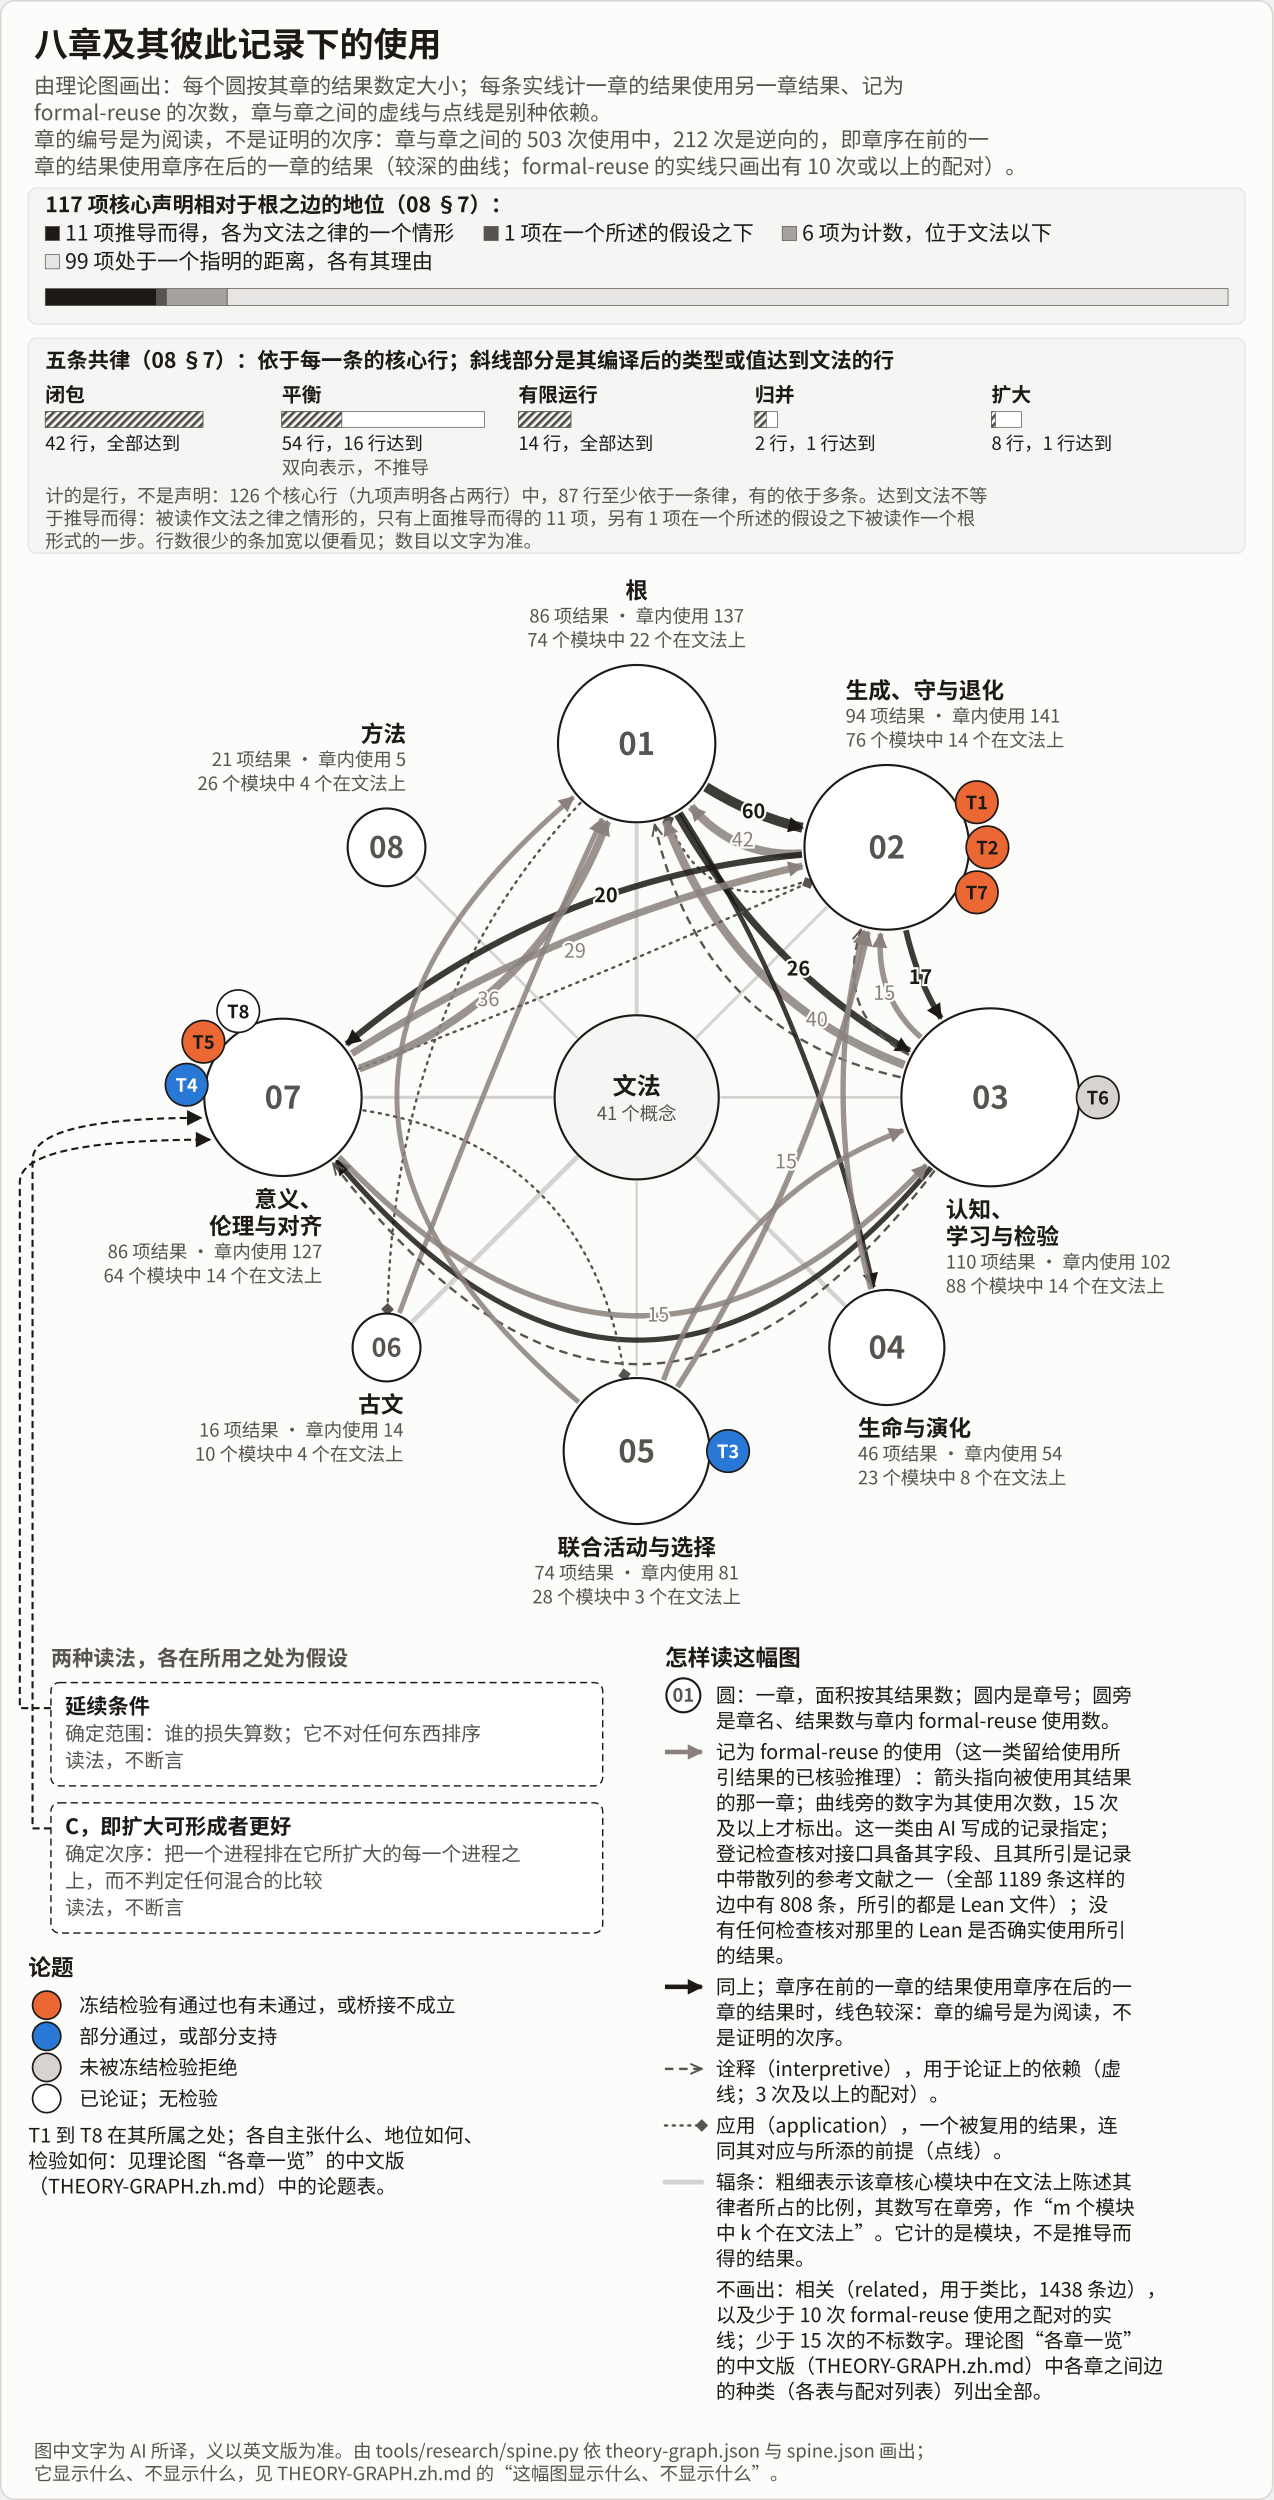
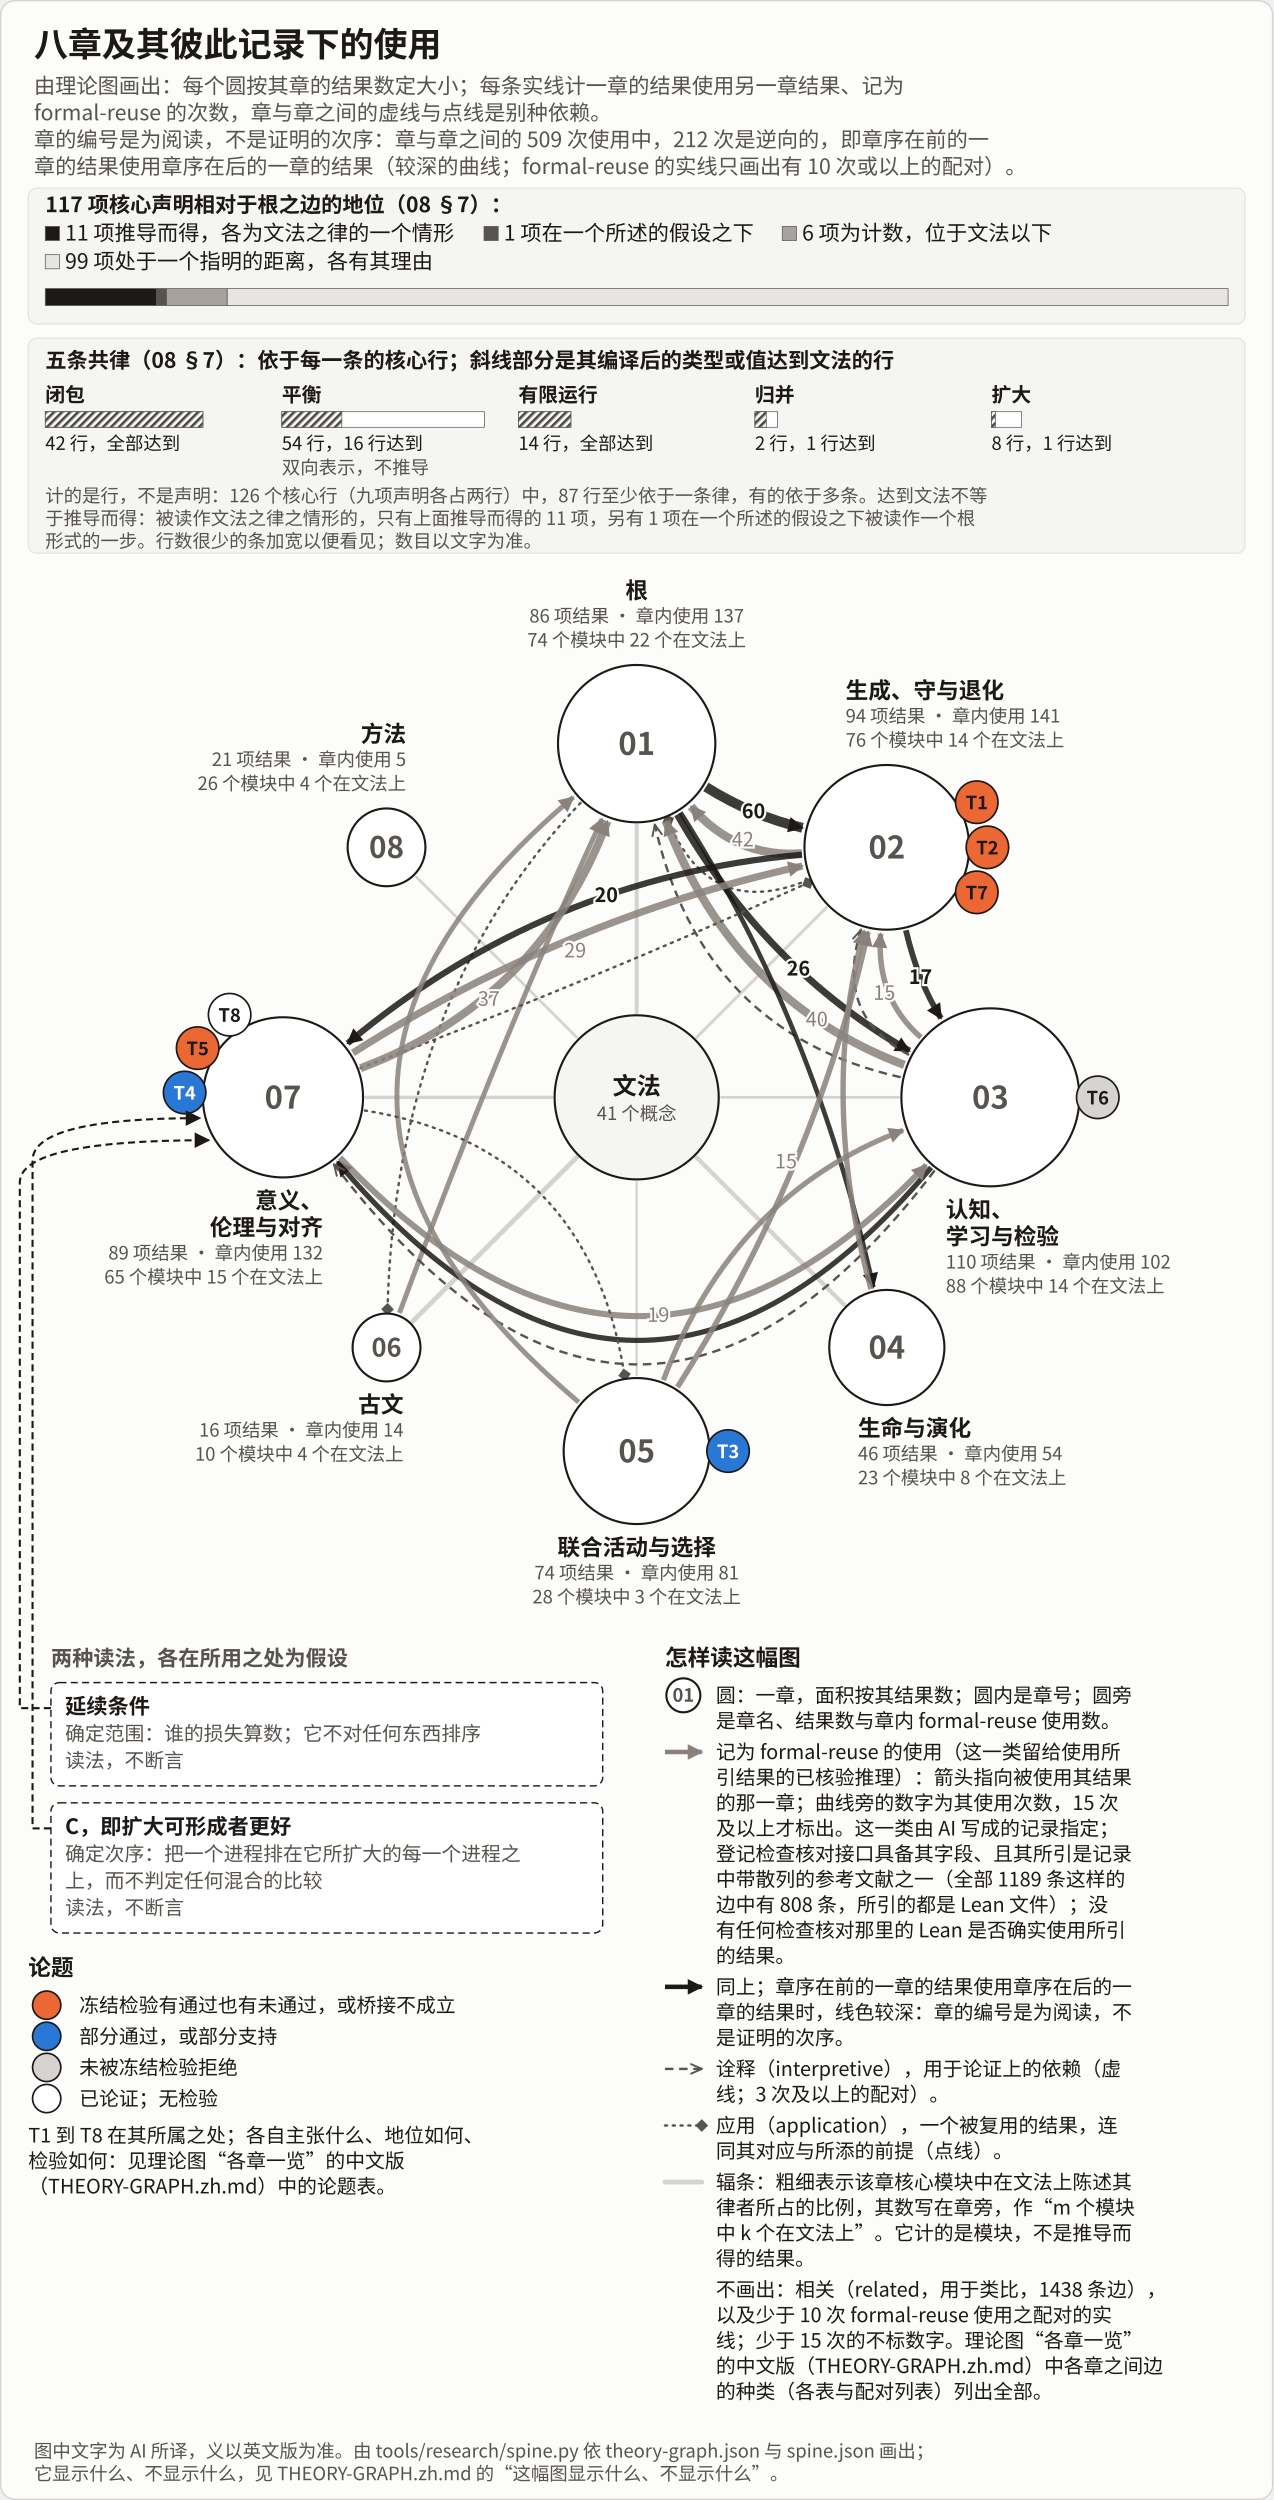
<svg xmlns="http://www.w3.org/2000/svg" viewBox="0 0 900 1767" width="900" height="1767" role="img" aria-labelledby="spine-title spine-desc" font-family="'PingFang SC', 'Hiragino Sans GB', 'Noto Sans CJK SC', 'Microsoft YaHei', sans-serif">
  <defs>
    <marker id="fwd" viewBox="0 0 10 10" refX="9" refY="5" markerWidth="11" markerHeight="11" markerUnits="userSpaceOnUse" orient="auto">
      <path d="M0,0 L10,5 L0,10 z" fill="#8a817c" />
    </marker>
    <marker id="back" viewBox="0 0 10 10" refX="9" refY="5" markerWidth="11" markerHeight="11" markerUnits="userSpaceOnUse" orient="auto">
      <path d="M0,0 L10,5 L0,10 z" fill="#1c1917" />
    </marker>
    <marker id="thin" viewBox="0 0 10 10" refX="9" refY="5" markerWidth="9" markerHeight="9" markerUnits="userSpaceOnUse" orient="auto">
      <path d="M0,1 L9,5 L0,9" fill="none" stroke="#57534e" stroke-width="1.5" />
    </marker>
    <marker id="diamond" viewBox="0 0 10 10" refX="5" refY="5" markerWidth="9" markerHeight="9" markerUnits="userSpaceOnUse" orient="auto">
      <path d="M5,0 L10,5 L5,10 L0,5 z" fill="#57534e" />
    </marker>
    <pattern id="reach" width="4" height="4" patternUnits="userSpaceOnUse" patternTransform="rotate(45)">
      <rect width="4" height="4" fill="#ffffff" />
      <rect width="2" height="4" fill="#57534e" />
    </pattern>
  </defs>
  <rect x="0.5" y="0.5" width="899" height="1766" rx="10" fill="#fcfcfb" stroke="#d6d3d1" />
  <text x="24" y="40" font-size="24" font-weight="bold" text-anchor="start" fill="#1c1917">八章及其彼此记录下的使用</text>
  <text x="24" y="66" font-size="15" text-anchor="start" fill="#57534e">由理论图画出：每个圆按其章的结果数定大小；每条实线计一章的结果使用另一章结果、记为</text>
  <text x="24" y="85" font-size="15" text-anchor="start" fill="#57534e">formal-reuse 的次数，章与章之间的虚线与点线是别种依赖。</text>
-   <text x="24" y="104" font-size="15" text-anchor="start" fill="#57534e">章的编号是为阅读，不是证明的次序：章与章之间的 503 次使用中，212 次是逆向的，即章序在前的一</text>
+   <text x="24" y="104" font-size="15" text-anchor="start" fill="#57534e">章的编号是为阅读，不是证明的次序：章与章之间的 509 次使用中，212 次是逆向的，即章序在前的一</text>
  <text x="24" y="123" font-size="15" text-anchor="start" fill="#57534e">章的结果使用章序在后的一章的结果（较深的曲线；formal-reuse 的实线只画出有 10 次或以上的配对）。</text>
  <rect x="20" y="133" width="860" height="96" rx="6" fill="#f5f5f4" stroke="#e7e5e4" />
  <text x="32" y="150" font-size="15" font-weight="bold" text-anchor="start" fill="#1c1917">117 项核心声明相对于根之边的地位（08 §7）：</text>
  <rect x="32" y="160" width="10" height="10" fill="#1c1917" stroke="#57534e" stroke-width="0.5" />
  <text x="46" y="170" font-size="15" text-anchor="start" fill="#1c1917">11 项推导而得，各为文法之律的一个情形</text>
  <rect x="342.1" y="160" width="10" height="10" fill="#57534e" stroke="#57534e" stroke-width="0.5" />
  <text x="356.1" y="170" font-size="15" text-anchor="start" fill="#1c1917">1 项在一个所述的假设之下</text>
  <rect x="552.9" y="160" width="10" height="10" fill="#a8a29e" stroke="#57534e" stroke-width="0.5" />
  <text x="566.9" y="170" font-size="15" text-anchor="start" fill="#1c1917">6 项为计数，位于文法以下</text>
  <rect x="32" y="180" width="10" height="10" fill="#e7e5e4" stroke="#57534e" stroke-width="0.5" />
  <text x="46" y="190" font-size="15" text-anchor="start" fill="#1c1917">99 项处于一个指明的距离，各有其理由</text>
  <rect x="32" y="204" width="78.6" height="12" fill="#1c1917" stroke="#57534e" stroke-width="0.5" />
  <rect x="110.6" y="204" width="7.1" height="12" fill="#57534e" stroke="#57534e" stroke-width="0.5" />
  <rect x="117.7" y="204" width="42.9" height="12" fill="#a8a29e" stroke="#57534e" stroke-width="0.5" />
  <rect x="160.6" y="204" width="707.4" height="12" fill="#e7e5e4" stroke="#57534e" stroke-width="0.5" />
  <rect x="20" y="239" width="860" height="152" rx="6" fill="#f5f5f4" stroke="#e7e5e4" />
  <text x="32" y="260" font-size="15" font-weight="bold" text-anchor="start" fill="#1c1917">五条共律（08 §7）：依于每一条的核心行；斜线部分是其编译后的类型或值达到文法的行</text>
  <text x="32" y="284" font-size="14" font-weight="bold" text-anchor="start" fill="#1c1917">闭包</text>
  <rect x="32" y="291" width="111.4" height="11" fill="#ffffff" stroke="#57534e" stroke-width="0.5" />
  <rect x="32" y="291" width="111.4" height="11" fill="url(#reach)" stroke="#57534e" stroke-width="0.5" />
  <text x="32" y="318" font-size="13" text-anchor="start" fill="#1c1917">42 行，全部达到</text>
  <text x="199.2" y="284" font-size="14" font-weight="bold" text-anchor="start" fill="#1c1917">平衡</text>
  <rect x="199.2" y="291" width="143.2" height="11" fill="#ffffff" stroke="#57534e" stroke-width="0.5" />
  <rect x="199.2" y="291" width="42.4" height="11" fill="url(#reach)" stroke="#57534e" stroke-width="0.5" />
  <text x="199.2" y="318" font-size="13" text-anchor="start" fill="#1c1917">54 行，16 行达到</text>
  <text x="199.2" y="335" font-size="13" text-anchor="start" fill="#57534e">双向表示，不推导</text>
  <text x="366.4" y="284" font-size="14" font-weight="bold" text-anchor="start" fill="#1c1917">有限运行</text>
  <rect x="366.4" y="291" width="37.1" height="11" fill="#ffffff" stroke="#57534e" stroke-width="0.5" />
  <rect x="366.4" y="291" width="37.1" height="11" fill="url(#reach)" stroke="#57534e" stroke-width="0.5" />
  <text x="366.4" y="318" font-size="13" text-anchor="start" fill="#1c1917">14 行，全部达到</text>
  <text x="533.6" y="284" font-size="14" font-weight="bold" text-anchor="start" fill="#1c1917">归并</text>
  <rect x="533.6" y="291" width="16" height="11" fill="#ffffff" stroke="#57534e" stroke-width="0.5" />
  <rect x="533.6" y="291" width="8" height="11" fill="url(#reach)" stroke="#57534e" stroke-width="0.5" />
  <text x="533.6" y="318" font-size="13" text-anchor="start" fill="#1c1917">2 行，1 行达到</text>
  <text x="700.8" y="284" font-size="14" font-weight="bold" text-anchor="start" fill="#1c1917">扩大</text>
  <rect x="700.8" y="291" width="21.2" height="11" fill="#ffffff" stroke="#57534e" stroke-width="0.5" />
  <rect x="700.8" y="291" width="2.7" height="11" fill="url(#reach)" stroke="#57534e" stroke-width="0.5" />
  <text x="700.8" y="318" font-size="13" text-anchor="start" fill="#1c1917">8 行，1 行达到</text>
  <text x="32" y="355" font-size="13" text-anchor="start" fill="#57534e">计的是行，不是声明：126 个核心行（九项声明各占两行）中，87 行至少依于一条律，有的依于多条。达到文法不等</text>
  <text x="32" y="371" font-size="13" text-anchor="start" fill="#57534e">于推导而得：被读作文法之律之情形的，只有上面推导而得的 11 项，另有 1 项在一个所述的假设之下被读作一个根</text>
  <text x="32" y="387" font-size="13" text-anchor="start" fill="#57534e">形式的一步。行数很少的条加宽以便看见；数目以文字为准。</text>
  <line x1="450" y1="583.3" x2="450" y2="715.6" stroke="#a8a29e" stroke-opacity="0.45" stroke-width="2.8" stroke-linecap="round" />
  <line x1="584.2" y1="641.4" x2="492.4" y2="733.2" stroke="#a8a29e" stroke-opacity="0.45" stroke-width="2.1" stroke-linecap="round" />
  <line x1="635.1" y1="775.6" x2="510" y2="775.6" stroke="#a8a29e" stroke-opacity="0.45" stroke-width="2" stroke-linecap="round" />
  <line x1="596.6" y1="922.2" x2="492.4" y2="818.1" stroke="#a8a29e" stroke-opacity="0.45" stroke-width="3.1" stroke-linecap="round" />
  <line x1="450" y1="972" x2="450" y2="835.6" stroke="#a8a29e" stroke-opacity="0.45" stroke-width="1.6" stroke-linecap="round" />
  <line x1="291.6" y1="934" x2="407.6" y2="818.1" stroke="#a8a29e" stroke-opacity="0.45" stroke-width="3.4" stroke-linecap="round" />
-   <line x1="257.6" y1="775.6" x2="390" y2="775.6" stroke="#a8a29e" stroke-opacity="0.45" stroke-width="2.3" stroke-linecap="round" />
+   <line x1="258.6" y1="775.6" x2="390" y2="775.6" stroke="#a8a29e" stroke-opacity="0.45" stroke-width="2.4" stroke-linecap="round" />
  <line x1="294.1" y1="619.7" x2="407.6" y2="733.2" stroke="#a8a29e" stroke-opacity="0.45" stroke-width="1.9" stroke-linecap="round" />
  <circle cx="450" cy="775.6" r="58" fill="#f5f5f4" stroke="#1c1917" stroke-width="1.5" />
  <text x="450" y="773.6" font-size="17" font-weight="bold" text-anchor="middle" fill="#1c1917">文法</text>
  <text x="450" y="791.6" font-size="13" text-anchor="middle" fill="#57534e">41 个概念</text>
  <path d="M498.9,556.2 Q532.3,577 567.2,585.1" fill="none" stroke="#1c1917" stroke-opacity="0.85" stroke-width="7" marker-end="url(#back)" />
  <path d="M566.8,603.2 Q520,606.6 488.4,570" fill="none" stroke="#8a817c" stroke-opacity="0.85" stroke-width="6" marker-end="url(#fwd)" />
  <path d="M571.2,622 Q501.7,650.9 472.3,579.9" fill="none" stroke="#57534e" stroke-width="1.7" stroke-dasharray="1.5 4" stroke-linecap="round" marker-end="url(#diamond)" />
  <path d="M478.7,575.7 Q541.1,684.6 642.8,742.9" fill="none" stroke="#1c1917" stroke-opacity="0.85" stroke-width="4.9" marker-end="url(#back)" />
  <path d="M639.2,752.7 Q518.4,707.2 470.7,580.5" fill="none" stroke="#8a817c" stroke-opacity="0.85" stroke-width="5.9" marker-end="url(#fwd)" />
  <path d="M636.6,761.4 Q495.8,729.8 462.8,582.9" fill="none" stroke="#57534e" stroke-width="1.7" stroke-dasharray="6 4" marker-end="url(#thin)" />
  <path d="M481,574.3 Q576,723.5 617.3,909.8" fill="none" stroke="#1c1917" stroke-opacity="0.85" stroke-width="3.3" marker-end="url(#back)" />
  <path d="M410.3,567.5 Q279.7,705.1 273.9,925.4" fill="none" stroke="#57534e" stroke-width="1.7" stroke-dasharray="1.5 4" stroke-linecap="round" marker-end="url(#diamond)" />
  <path d="M282.3,928 Q353.6,735.7 425.5,578.9" fill="none" stroke="#8a817c" stroke-opacity="0.85" stroke-width="3.5" marker-end="url(#fwd)" />
  <path d="M640.3,657.5 Q648.6,693.4 665.1,719.7" fill="none" stroke="#1c1917" stroke-opacity="0.85" stroke-width="4.1" marker-end="url(#back)" />
  <path d="M650.9,733.2 Q619,705.6 622.4,659.9" fill="none" stroke="#8a817c" stroke-opacity="0.85" stroke-width="3.9" marker-end="url(#fwd)" />
  <path d="M642.5,745.6 Q589.5,717.9 608.5,657.2" fill="none" stroke="#57534e" stroke-width="1.7" stroke-dasharray="6 4" marker-end="url(#thin)" />
-   <path d="M566.8,604.1 Q385.6,620.1 244.9,738" fill="none" stroke="#1c1917" stroke-opacity="0.85" stroke-width="4.4" marker-end="url(#back)" />
-   <path d="M248.6,744.7 Q397.8,649.7 567.1,612.1" fill="none" stroke="#8a817c" stroke-opacity="0.85" stroke-width="5.1" marker-end="url(#fwd)" />
-   <path d="M253.9,755.3 Q416.2,694 571,624.1" fill="none" stroke="#57534e" stroke-width="1.7" stroke-dasharray="1.5 4" stroke-linecap="round" marker-end="url(#diamond)" />
-   <path d="M658.1,825.2 Q450,1071.6 237.8,820.4" fill="none" stroke="#1c1917" stroke-opacity="0.85" stroke-width="3.7" marker-end="url(#back)" />
-   <path d="M660.6,827.3 Q450,1103.6 235.5,822.3" fill="none" stroke="#57534e" stroke-width="1.7" stroke-dasharray="6 4" marker-end="url(#thin)" />
-   <path d="M239.6,817.5 Q450,1039.6 654.7,823.5" fill="none" stroke="#8a817c" stroke-opacity="0.85" stroke-width="3.9" marker-end="url(#fwd)" />
+   <path d="M566.8,604.1 Q385.6,620.1 245.7,737.4" fill="none" stroke="#1c1917" stroke-opacity="0.85" stroke-width="4.4" marker-end="url(#back)" />
+   <path d="M249.4,744.2 Q397.8,649.7 567.1,612.1" fill="none" stroke="#8a817c" stroke-opacity="0.85" stroke-width="5.1" marker-end="url(#fwd)" />
+   <path d="M254.8,754.9 Q416.2,694 571,624.1" fill="none" stroke="#57534e" stroke-width="1.7" stroke-dasharray="1.5 4" stroke-linecap="round" marker-end="url(#diamond)" />
+   <path d="M658.1,825.2 Q450,1071.6 238.5,821.2" fill="none" stroke="#1c1917" stroke-opacity="0.85" stroke-width="3.7" marker-end="url(#back)" />
+   <path d="M660.6,827.3 Q450,1103.6 236.1,823" fill="none" stroke="#57534e" stroke-width="1.7" stroke-dasharray="6 4" marker-end="url(#thin)" />
+   <path d="M240.3,818.2 Q450,1039.6 654.7,823.5" fill="none" stroke="#8a817c" stroke-opacity="0.85" stroke-width="4.3" marker-end="url(#fwd)" />
  <path d="M615.6,911.2 Q578.8,775.6 610.7,657.9" fill="none" stroke="#8a817c" stroke-opacity="0.85" stroke-width="3.8" marker-end="url(#fwd)" />
  <path d="M409,991 Q154,775.6 405.2,563.5" fill="none" stroke="#8a817c" stroke-opacity="0.85" stroke-width="3.5" marker-end="url(#fwd)" />
  <path d="M478.8,980.4 Q576,827.8 613.5,658.6" fill="none" stroke="#8a817c" stroke-opacity="0.85" stroke-width="3.9" marker-end="url(#fwd)" />
  <path d="M468.9,975.5 Q518.4,844.1 638.3,798.9" fill="none" stroke="#8a817c" stroke-opacity="0.85" stroke-width="3.7" marker-end="url(#fwd)" />
-   <path d="M253.9,755.3 Q381.6,707.2 429.3,580.5" fill="none" stroke="#8a817c" stroke-opacity="0.85" stroke-width="5.6" marker-end="url(#fwd)" />
-   <path d="M256.9,784.8 Q415.5,810.1 441.4,971.7" fill="none" stroke="#57534e" stroke-width="1.7" stroke-dasharray="1.5 4" stroke-linecap="round" marker-end="url(#diamond)" />
+   <path d="M254.8,755 Q381.6,707.2 429.3,580.5" fill="none" stroke="#8a817c" stroke-opacity="0.85" stroke-width="5.7" marker-end="url(#fwd)" />
+   <path d="M257.9,784.9 Q415.5,810.1 441.4,971.7" fill="none" stroke="#57534e" stroke-width="1.7" stroke-dasharray="1.5 4" stroke-linecap="round" marker-end="url(#diamond)" />
  <circle cx="450" cy="525.6" r="55.6" fill="#ffffff" stroke="#1c1917" stroke-width="1.5" />
  <text x="450" y="533.6" font-size="22" font-weight="bold" text-anchor="middle" fill="#57534e">01</text>
  <text x="450" y="423" font-size="16" font-weight="bold" text-anchor="middle" fill="#1c1917" stroke="#fcfcfb" stroke-width="3" paint-order="stroke">根</text>
  <text x="450" y="440" font-size="13" text-anchor="middle" fill="#57534e" stroke="#fcfcfb" stroke-width="3" paint-order="stroke">86 项结果 · 章内使用 137</text>
  <text x="450" y="457" font-size="13" text-anchor="middle" fill="#57534e" stroke="#fcfcfb" stroke-width="3" paint-order="stroke">74 个模块中 22 个在文法上</text>
  <circle cx="626.8" cy="598.9" r="58.2" fill="#ffffff" stroke="#1c1917" stroke-width="1.5" />
  <text x="626.8" y="606.8" font-size="22" font-weight="bold" text-anchor="middle" fill="#57534e">02</text>
  <text x="597.7" y="493.7" font-size="16" font-weight="bold" text-anchor="start" fill="#1c1917" stroke="#fcfcfb" stroke-width="3" paint-order="stroke">生成、守与退化</text>
  <text x="597.7" y="510.7" font-size="13" text-anchor="start" fill="#57534e" stroke="#fcfcfb" stroke-width="3" paint-order="stroke">94 项结果 · 章内使用 141</text>
  <text x="597.7" y="527.7" font-size="13" text-anchor="start" fill="#57534e" stroke="#fcfcfb" stroke-width="3" paint-order="stroke">76 个模块中 14 个在文法上</text>
  <circle cx="700" cy="775.6" r="62.9" fill="#ffffff" stroke="#1c1917" stroke-width="1.5" />
  <text x="700" y="783.6" font-size="22" font-weight="bold" text-anchor="middle" fill="#57534e">03</text>
  <text x="668.5" y="860.6" font-size="16" font-weight="bold" text-anchor="start" fill="#1c1917" stroke="#fcfcfb" stroke-width="3" paint-order="stroke">认知、</text>
  <text x="668.5" y="879.6" font-size="16" font-weight="bold" text-anchor="start" fill="#1c1917" stroke="#fcfcfb" stroke-width="3" paint-order="stroke">学习与检验</text>
  <text x="668.5" y="896.6" font-size="13" text-anchor="start" fill="#57534e" stroke="#fcfcfb" stroke-width="3" paint-order="stroke">110 项结果 · 章内使用 102</text>
  <text x="668.5" y="913.6" font-size="13" text-anchor="start" fill="#57534e" stroke="#fcfcfb" stroke-width="3" paint-order="stroke">88 个模块中 14 个在文法上</text>
  <circle cx="626.8" cy="952.4" r="40.7" fill="#ffffff" stroke="#1c1917" stroke-width="1.5" />
  <text x="626.8" y="960.3" font-size="22" font-weight="bold" text-anchor="middle" fill="#57534e">04</text>
  <text x="606.4" y="1015.1" font-size="16" font-weight="bold" text-anchor="start" fill="#1c1917" stroke="#fcfcfb" stroke-width="3" paint-order="stroke">生命与演化</text>
  <text x="606.4" y="1032.1" font-size="13" text-anchor="start" fill="#57534e" stroke="#fcfcfb" stroke-width="3" paint-order="stroke">46 项结果 · 章内使用 54</text>
  <text x="606.4" y="1049.1" font-size="13" text-anchor="start" fill="#57534e" stroke="#fcfcfb" stroke-width="3" paint-order="stroke">23 个模块中 8 个在文法上</text>
  <circle cx="450" cy="1025.6" r="51.6" fill="#ffffff" stroke="#1c1917" stroke-width="1.5" />
  <text x="450" y="1033.6" font-size="22" font-weight="bold" text-anchor="middle" fill="#57534e">05</text>
  <text x="450" y="1099.3" font-size="16" font-weight="bold" text-anchor="middle" fill="#1c1917" stroke="#fcfcfb" stroke-width="3" paint-order="stroke">联合活动与选择</text>
  <text x="450" y="1116.3" font-size="13" text-anchor="middle" fill="#57534e" stroke="#fcfcfb" stroke-width="3" paint-order="stroke">74 项结果 · 章内使用 81</text>
  <text x="450" y="1133.3" font-size="13" text-anchor="middle" fill="#57534e" stroke="#fcfcfb" stroke-width="3" paint-order="stroke">28 个模块中 3 个在文法上</text>
  <circle cx="273.2" cy="952.4" r="24" fill="#ffffff" stroke="#1c1917" stroke-width="1.5" />
  <text x="273.2" y="958.9" font-size="18" font-weight="bold" text-anchor="middle" fill="#57534e">06</text>
  <text x="285.2" y="998.4" font-size="16" font-weight="bold" text-anchor="end" fill="#1c1917" stroke="#fcfcfb" stroke-width="3" paint-order="stroke">古文</text>
  <text x="285.2" y="1015.4" font-size="13" text-anchor="end" fill="#57534e" stroke="#fcfcfb" stroke-width="3" paint-order="stroke">16 项结果 · 章内使用 14</text>
  <text x="285.2" y="1032.4" font-size="13" text-anchor="end" fill="#57534e" stroke="#fcfcfb" stroke-width="3" paint-order="stroke">10 个模块中 4 个在文法上</text>
-   <circle cx="200" cy="775.6" r="55.6" fill="#ffffff" stroke="#1c1917" stroke-width="1.5" />
+   <circle cx="200" cy="775.6" r="56.6" fill="#ffffff" stroke="#1c1917" stroke-width="1.5" />
  <text x="200" y="783.6" font-size="22" font-weight="bold" text-anchor="middle" fill="#57534e">07</text>
-   <text x="227.8" y="853.3" font-size="16" font-weight="bold" text-anchor="end" fill="#1c1917" stroke="#fcfcfb" stroke-width="3" paint-order="stroke">意义、</text>
-   <text x="227.8" y="872.3" font-size="16" font-weight="bold" text-anchor="end" fill="#1c1917" stroke="#fcfcfb" stroke-width="3" paint-order="stroke">伦理与对齐</text>
-   <text x="227.8" y="889.3" font-size="13" text-anchor="end" fill="#57534e" stroke="#fcfcfb" stroke-width="3" paint-order="stroke">86 项结果 · 章内使用 127</text>
-   <text x="227.8" y="906.3" font-size="13" text-anchor="end" fill="#57534e" stroke="#fcfcfb" stroke-width="3" paint-order="stroke">64 个模块中 14 个在文法上</text>
+   <text x="228.3" y="854.2" font-size="16" font-weight="bold" text-anchor="end" fill="#1c1917" stroke="#fcfcfb" stroke-width="3" paint-order="stroke">意义、</text>
+   <text x="228.3" y="873.2" font-size="16" font-weight="bold" text-anchor="end" fill="#1c1917" stroke="#fcfcfb" stroke-width="3" paint-order="stroke">伦理与对齐</text>
+   <text x="228.3" y="890.2" font-size="13" text-anchor="end" fill="#57534e" stroke="#fcfcfb" stroke-width="3" paint-order="stroke">89 项结果 · 章内使用 132</text>
+   <text x="228.3" y="907.2" font-size="13" text-anchor="end" fill="#57534e" stroke="#fcfcfb" stroke-width="3" paint-order="stroke">65 个模块中 15 个在文法上</text>
  <circle cx="273.2" cy="598.9" r="27.5" fill="#ffffff" stroke="#1c1917" stroke-width="1.5" />
  <text x="273.2" y="606.4" font-size="21" font-weight="bold" text-anchor="middle" fill="#57534e">08</text>
  <text x="287" y="524.4" font-size="16" font-weight="bold" text-anchor="end" fill="#1c1917" stroke="#fcfcfb" stroke-width="3" paint-order="stroke">方法</text>
  <text x="287" y="541.4" font-size="13" text-anchor="end" fill="#57534e" stroke="#fcfcfb" stroke-width="3" paint-order="stroke">21 项结果 · 章内使用 5</text>
  <text x="287" y="558.4" font-size="13" text-anchor="end" fill="#57534e" stroke="#fcfcfb" stroke-width="3" paint-order="stroke">26 个模块中 4 个在文法上</text>
  <circle cx="690.4" cy="567" r="15" fill="#eb6834" stroke="#1c1917" stroke-width="1.2" />
  <text x="690.4" y="572" font-size="13" font-weight="bold" text-anchor="middle" fill="#1c1917">T1</text>
  <circle cx="697.9" cy="598.9" r="15" fill="#eb6834" stroke="#1c1917" stroke-width="1.2" />
  <text x="697.9" y="603.9" font-size="13" font-weight="bold" text-anchor="middle" fill="#1c1917">T2</text>
  <circle cx="690.4" cy="630.7" r="15" fill="#eb6834" stroke="#1c1917" stroke-width="1.2" />
  <text x="690.4" y="635.7" font-size="13" font-weight="bold" text-anchor="middle" fill="#1c1917">T7</text>
  <circle cx="514.6" cy="1025.6" r="15" fill="#2a78d6" stroke="#1c1917" stroke-width="1.2" />
  <text x="514.6" y="1030.6" font-size="13" font-weight="bold" text-anchor="middle" fill="#ffffff">T3</text>
-   <circle cx="131.9" cy="766.7" r="15" fill="#2a78d6" stroke="#1c1917" stroke-width="1.2" />
-   <text x="131.9" y="771.7" font-size="13" font-weight="bold" text-anchor="middle" fill="#ffffff">T4</text>
-   <circle cx="143.8" cy="736.3" r="15" fill="#eb6834" stroke="#1c1917" stroke-width="1.2" />
-   <text x="143.8" y="741.3" font-size="13" font-weight="bold" text-anchor="middle" fill="#1c1917">T5</text>
-   <circle cx="168.4" cy="714.7" r="15" fill="#ffffff" stroke="#1c1917" stroke-width="1.2" />
-   <text x="168.4" y="719.7" font-size="13" font-weight="bold" text-anchor="middle" fill="#1c1917">T8</text>
+   <circle cx="130.5" cy="772.2" r="15" fill="#2a78d6" stroke="#1c1917" stroke-width="1.2" />
+   <text x="130.5" y="777.2" font-size="13" font-weight="bold" text-anchor="middle" fill="#ffffff">T4</text>
+   <circle cx="139.7" cy="740.8" r="15" fill="#eb6834" stroke="#1c1917" stroke-width="1.2" />
+   <text x="139.7" y="745.8" font-size="13" font-weight="bold" text-anchor="middle" fill="#1c1917">T5</text>
+   <circle cx="162.3" cy="717.2" r="15" fill="#ffffff" stroke="#1c1917" stroke-width="1.2" />
+   <text x="162.3" y="722.2" font-size="13" font-weight="bold" text-anchor="middle" fill="#1c1917">T8</text>
  <circle cx="775.9" cy="775.6" r="15" fill="#d6d3d1" stroke="#1c1917" stroke-width="1.2" />
  <text x="775.9" y="780.6" font-size="13" font-weight="bold" text-anchor="middle" fill="#1c1917">T6</text>
  <text x="532.6" y="578.3" font-size="14" font-weight="bold" text-anchor="middle" fill="#1c1917" stroke="#fcfcfb" stroke-width="3" paint-order="stroke">60</text>
  <text x="525" y="598.3" font-size="14" text-anchor="middle" fill="#8a817c" stroke="#fcfcfb" stroke-width="3" paint-order="stroke">42</text>
  <text x="577.3" y="725.4" font-size="14" text-anchor="middle" fill="#8a817c" stroke="#fcfcfb" stroke-width="3" paint-order="stroke">40</text>
-   <text x="345.2" y="711.1" font-size="14" text-anchor="middle" fill="#8a817c" stroke="#fcfcfb" stroke-width="3" paint-order="stroke">36</text>
-   <text x="406.3" y="676.9" font-size="14" text-anchor="middle" fill="#8a817c" stroke="#fcfcfb" stroke-width="3" paint-order="stroke">29</text>
+   <text x="345.5" y="710.9" font-size="14" text-anchor="middle" fill="#8a817c" stroke="#fcfcfb" stroke-width="3" paint-order="stroke">37</text>
+   <text x="406.5" y="676.7" font-size="14" text-anchor="middle" fill="#8a817c" stroke="#fcfcfb" stroke-width="3" paint-order="stroke">29</text>
  <text x="564.3" y="689.5" font-size="14" font-weight="bold" text-anchor="middle" fill="#1c1917" stroke="#fcfcfb" stroke-width="3" paint-order="stroke">26</text>
-   <text x="428.3" y="637.7" font-size="14" font-weight="bold" text-anchor="middle" fill="#1c1917" stroke="#fcfcfb" stroke-width="3" paint-order="stroke">20</text>
+   <text x="428.5" y="637.6" font-size="14" font-weight="bold" text-anchor="middle" fill="#1c1917" stroke="#fcfcfb" stroke-width="3" paint-order="stroke">20</text>
+   <text x="465.3" y="934.3" font-size="14" text-anchor="middle" fill="#8a817c" stroke="#fcfcfb" stroke-width="3" paint-order="stroke">19</text>
  <text x="650.6" y="695.5" font-size="14" font-weight="bold" text-anchor="middle" fill="#1c1917" stroke="#fcfcfb" stroke-width="3" paint-order="stroke">17</text>
  <text x="625" y="706.7" font-size="14" text-anchor="middle" fill="#8a817c" stroke="#fcfcfb" stroke-width="3" paint-order="stroke">15</text>
-   <text x="465.2" y="934.1" font-size="14" text-anchor="middle" fill="#8a817c" stroke="#fcfcfb" stroke-width="3" paint-order="stroke">15</text>
  <text x="555.5" y="825.8" font-size="14" text-anchor="middle" fill="#8a817c" stroke="#fcfcfb" stroke-width="3" paint-order="stroke">15</text>
  <text x="36" y="1177.3" font-size="15" font-weight="bold" text-anchor="start" fill="#57534e">两种读法，各在所用之处为假设</text>
  <rect x="36" y="1189.256" width="390" height="73" rx="6" fill="#ffffff" stroke="#1c1917" stroke-dasharray="5 3" />
  <text x="46" y="1211.3" font-size="15" font-weight="bold" text-anchor="start" fill="#1c1917">延续条件</text>
  <text x="46" y="1230.3" font-size="14" text-anchor="start" fill="#57534e">确定范围：谁的损失算数；它不对任何东西排序</text>
  <text x="46" y="1249.3" font-size="14" text-anchor="start" fill="#57534e">读法，不断言</text>
-   <path d="M36,1207.3 L14,1207.3 L14,835.5 Q14,805.5 148.3,805.5" fill="none" stroke="#1c1917" stroke-width="1.5" stroke-dasharray="5 3" marker-end="url(#back)" />
+   <path d="M36,1207.3 L14,1207.3 L14,835.9 Q14,805.9 147.5,805.9" fill="none" stroke="#1c1917" stroke-width="1.5" stroke-dasharray="5 3" marker-end="url(#back)" />
  <rect x="36" y="1274.256" width="390" height="92" rx="6" fill="#ffffff" stroke="#1c1917" stroke-dasharray="5 3" />
  <text x="46" y="1296.3" font-size="15" font-weight="bold" text-anchor="start" fill="#1c1917">C，即扩大可形成者更好</text>
  <text x="46" y="1315.3" font-size="14" text-anchor="start" fill="#57534e">确定次序：把一个进程排在它所扩大的每一个进程之</text>
  <text x="46" y="1334.3" font-size="14" text-anchor="start" fill="#57534e">上，而不判定任何混合的比较</text>
  <text x="46" y="1353.3" font-size="14" text-anchor="start" fill="#57534e">读法，不断言</text>
-   <path d="M36,1292.3 L23,1292.3 L23,820.1 Q23,790.1 142.1,790.1" fill="none" stroke="#1c1917" stroke-width="1.5" stroke-dasharray="5 3" marker-end="url(#back)" />
+   <path d="M36,1292.3 L23,1292.3 L23,820.3 Q23,790.3 141.2,790.3" fill="none" stroke="#1c1917" stroke-width="1.5" stroke-dasharray="5 3" marker-end="url(#back)" />
  <text x="20" y="1396.3" font-size="16" font-weight="bold" text-anchor="start" fill="#1c1917">论题</text>
  <circle cx="33" cy="1417.256" r="10" fill="#eb6834" stroke="#1c1917" stroke-width="1.2" />
  <text x="56" y="1422.3" font-size="14" text-anchor="start" fill="#1c1917">冻结检验有通过也有未通过，或桥接不成立</text>
  <circle cx="33" cy="1439.256" r="10" fill="#2a78d6" stroke="#1c1917" stroke-width="1.2" />
  <text x="56" y="1444.3" font-size="14" text-anchor="start" fill="#1c1917">部分通过，或部分支持</text>
  <circle cx="33" cy="1461.256" r="10" fill="#d6d3d1" stroke="#1c1917" stroke-width="1.2" />
  <text x="56" y="1466.3" font-size="14" text-anchor="start" fill="#1c1917">未被冻结检验拒绝</text>
  <circle cx="33" cy="1483.256" r="10" fill="#ffffff" stroke="#1c1917" stroke-width="1.2" />
  <text x="56" y="1488.3" font-size="14" text-anchor="start" fill="#1c1917">已论证；无检验</text>
  <text x="20" y="1514.3" font-size="14" text-anchor="start" fill="#1c1917">T1 到 T8 在其所属之处；各自主张什么、地位如何、</text>
  <text x="20" y="1532.3" font-size="14" text-anchor="start" fill="#1c1917">检验如何：见理论图“各章一览”的中文版</text>
  <text x="20" y="1550.3" font-size="14" text-anchor="start" fill="#1c1917">（THEORY-GRAPH.zh.md）中的论题表。</text>
  <text x="470" y="1177.3" font-size="16" font-weight="bold" text-anchor="start" fill="#1c1917">怎样读这幅图</text>
  <circle cx="483" cy="1198.256" r="12" fill="#ffffff" stroke="#1c1917" stroke-width="1.5" />
  <text x="483" y="1202.8" font-size="13" font-weight="bold" text-anchor="middle" fill="#57534e">01</text>
  <text x="506" y="1203.3" font-size="14" text-anchor="start" fill="#1c1917">圆：一章，面积按其结果数；圆内是章号；圆旁</text>
  <text x="506" y="1221.3" font-size="14" text-anchor="start" fill="#1c1917">是章名、结果数与章内 formal-reuse 使用数。</text>
  <line x1="470" y1="1238.3" x2="496" y2="1238.3" stroke="#8a817c" stroke-width="3.2" marker-end="url(#fwd)" />
  <text x="506" y="1243.3" font-size="14" text-anchor="start" fill="#1c1917">记为 formal-reuse 的使用（这一类留给使用所</text>
  <text x="506" y="1261.3" font-size="14" text-anchor="start" fill="#1c1917">引结果的已核验推理）：箭头指向被使用其结果</text>
  <text x="506" y="1279.3" font-size="14" text-anchor="start" fill="#1c1917">的那一章；曲线旁的数字为其使用次数，15 次</text>
  <text x="506" y="1297.3" font-size="14" text-anchor="start" fill="#1c1917">及以上才标出。这一类由 AI 写成的记录指定；</text>
  <text x="506" y="1315.3" font-size="14" text-anchor="start" fill="#1c1917">登记检查核对接口具备其字段、且其所引是记录</text>
  <text x="506" y="1333.3" font-size="14" text-anchor="start" fill="#1c1917">中带散列的参考文献之一（全部 1189 条这样的</text>
  <text x="506" y="1351.3" font-size="14" text-anchor="start" fill="#1c1917">边中有 808 条，所引的都是 Lean 文件）；没</text>
  <text x="506" y="1369.3" font-size="14" text-anchor="start" fill="#1c1917">有任何检查核对那里的 Lean 是否确实使用所引</text>
  <text x="506" y="1387.3" font-size="14" text-anchor="start" fill="#1c1917">的结果。</text>
  <line x1="470" y1="1404.3" x2="496" y2="1404.3" stroke="#1c1917" stroke-width="3.2" marker-end="url(#back)" />
  <text x="506" y="1409.3" font-size="14" text-anchor="start" fill="#1c1917">同上；章序在前的一章的结果使用章序在后的一</text>
  <text x="506" y="1427.3" font-size="14" text-anchor="start" fill="#1c1917">章的结果时，线色较深：章的编号是为阅读，不</text>
  <text x="506" y="1445.3" font-size="14" text-anchor="start" fill="#1c1917">是证明的次序。</text>
  <line x1="470" y1="1462.3" x2="496" y2="1462.3" stroke="#57534e" stroke-width="1.7" stroke-dasharray="6 4" marker-end="url(#thin)" />
  <text x="506" y="1467.3" font-size="14" text-anchor="start" fill="#1c1917">诠释（interpretive），用于论证上的依赖（虚</text>
  <text x="506" y="1485.3" font-size="14" text-anchor="start" fill="#1c1917">线；3 次及以上的配对）。</text>
  <line x1="470" y1="1502.3" x2="496" y2="1502.3" stroke="#57534e" stroke-width="1.7" stroke-dasharray="1.5 4" stroke-linecap="round" marker-end="url(#diamond)" />
  <text x="506" y="1507.3" font-size="14" text-anchor="start" fill="#1c1917">应用（application），一个被复用的结果，连</text>
  <text x="506" y="1525.3" font-size="14" text-anchor="start" fill="#1c1917">同其对应与所添的前提（点线）。</text>
  <line x1="470" y1="1542.3" x2="496" y2="1542.3" stroke="#a8a29e" stroke-opacity="0.45" stroke-width="3.4" stroke-linecap="round" />
  <text x="506" y="1547.3" font-size="14" text-anchor="start" fill="#1c1917">辐条：粗细表示该章核心模块中在文法上陈述其</text>
  <text x="506" y="1565.3" font-size="14" text-anchor="start" fill="#1c1917">律者所占的比例，其数写在章旁，作“m 个模块</text>
  <text x="506" y="1583.3" font-size="14" text-anchor="start" fill="#1c1917">中 k 个在文法上”。它计的是模块，不是推导而</text>
  <text x="506" y="1601.3" font-size="14" text-anchor="start" fill="#1c1917">得的结果。</text>
  <text x="506" y="1623.3" font-size="14" text-anchor="start" fill="#1c1917">不画出：相关（related，用于类比，1438 条边），</text>
  <text x="506" y="1641.3" font-size="14" text-anchor="start" fill="#1c1917">以及少于 10 次 formal-reuse 使用之配对的实</text>
  <text x="506" y="1659.3" font-size="14" text-anchor="start" fill="#1c1917">线；少于 15 次的不标数字。理论图“各章一览”</text>
  <text x="506" y="1677.3" font-size="14" text-anchor="start" fill="#1c1917">的中文版（THEORY-GRAPH.zh.md）中各章之间边</text>
  <text x="506" y="1695.3" font-size="14" text-anchor="start" fill="#1c1917">的种类（各表与配对列表）列出全部。</text>
  <text x="24" y="1737" font-size="13" text-anchor="start" fill="#57534e">图中文字为 AI 所译，义以英文版为准。由 tools/research/spine.py 依 theory-graph.json 与 spine.json 画出；</text>
  <text x="24" y="1753" font-size="13" text-anchor="start" fill="#57534e">它显示什么、不显示什么，见 THEORY-GRAPH.zh.md 的“这幅图显示什么、不显示什么”。</text>
</svg>
